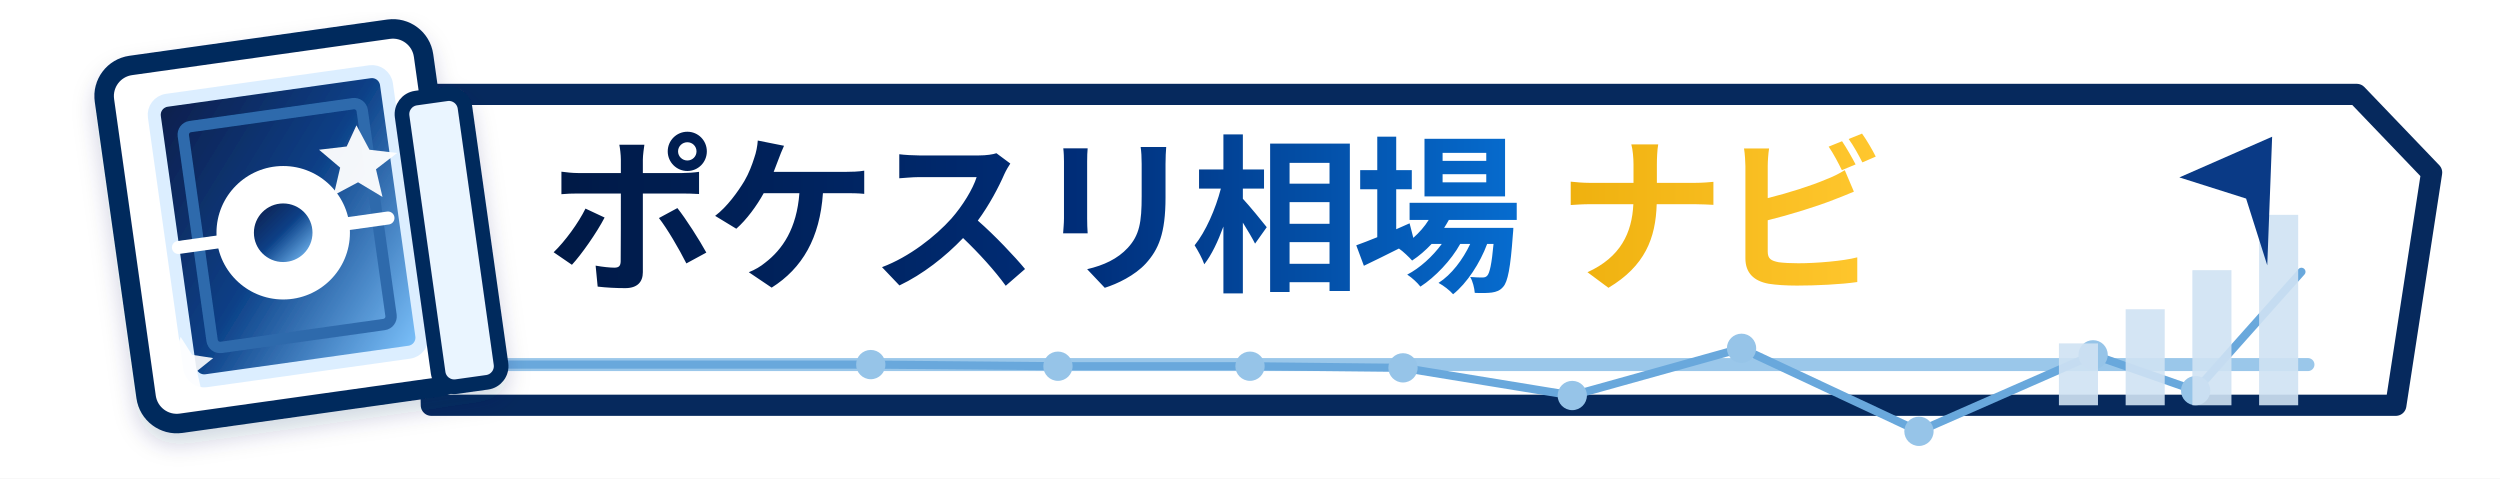
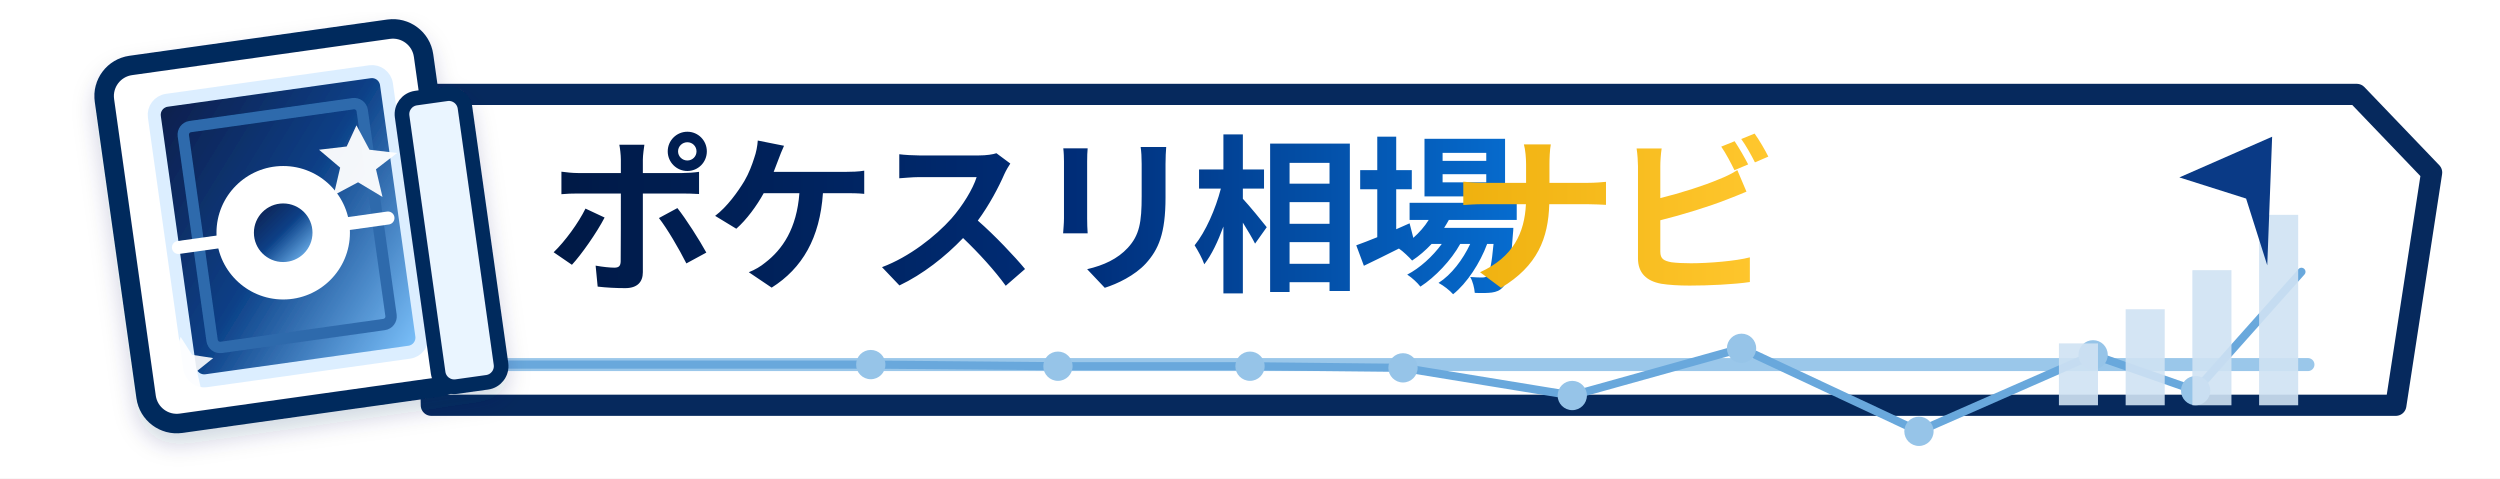
<svg xmlns="http://www.w3.org/2000/svg" viewBox="0 0 1536 294" role="img" aria-labelledby="title desc">
  <defs>
    <linearGradient id="cardBack" x1="0" y1="0" x2="1" y2="1">
      <stop offset="0" stop-color="#071d49" />
      <stop offset="0.48" stop-color="#0a3f86" />
      <stop offset="1" stop-color="#80c6ff" />
    </linearGradient>
    <linearGradient id="titleBlue" x1="0" y1="0" x2="1" y2="0">
      <stop offset="0" stop-color="#001945" />
      <stop offset="0.54" stop-color="#002d78" />
      <stop offset="1" stop-color="#066ccf" />
    </linearGradient>
    <linearGradient id="titleGold" x1="0" y1="0" x2="1" y2="0">
      <stop offset="0" stop-color="#efb10f" />
      <stop offset="1" stop-color="#ffc72e" />
    </linearGradient>
    <filter id="logoShadow" x="-12%" y="-12%" width="124%" height="130%">
      <feDropShadow dx="0" dy="7" stdDeviation="7" flood-color="#08295d" flood-opacity="0.18" />
    </filter>
  </defs>
  <rect width="1536" height="294" fill="#fff" />
  <path d="M262 58h1186l46 48-22 143H265z" fill="#fff" stroke="#06295d" stroke-width="13" stroke-linejoin="round" />
  <path d="M300 224h1118" stroke="#9ac7ea" stroke-width="8" stroke-linecap="round" />
  <path d="M300 224h235l114 1h118l95 1 104 17 104-29 109 51 107-47 63 22 65-73" fill="none" stroke="#69a8dc" stroke-width="5" stroke-linecap="round" stroke-linejoin="round" />
  <g fill="#96c4e8">
    <circle cx="300" cy="224" r="9" />
    <circle cx="535" cy="224" r="9" />
    <circle cx="650" cy="225" r="9" />
    <circle cx="768" cy="225" r="9" />
    <circle cx="862" cy="226" r="9" />
    <circle cx="966" cy="243" r="9" />
    <circle cx="1070" cy="214" r="9" />
    <circle cx="1179" cy="265" r="9" />
    <circle cx="1286" cy="218" r="9" />
    <circle cx="1349" cy="240" r="9" />
  </g>
  <g fill="#cfe2f3" opacity=".9">
    <rect x="1265" y="211" width="24" height="38" />
    <rect x="1306" y="190" width="24" height="59" />
    <rect x="1347" y="166" width="24" height="83" />
    <rect x="1388" y="132" width="24" height="117" />
  </g>
  <path d="M1396 84l-57 25 41 13 13 41z" fill="#0a3a86" />
  <g filter="url(#logoShadow)">
    <rect x="76" y="28" width="198" height="222" rx="19" fill="#fff" stroke="#06295d" stroke-width="12" transform="rotate(-8 175 139)" />
    <rect x="105" y="52" width="144" height="174" rx="9" fill="url(#cardBack)" stroke="#dceeff" stroke-width="8" transform="rotate(-8 177 139)" />
    <rect x="121" y="70" width="111" height="137" rx="5" fill="none" stroke="#2f6aac" stroke-width="7" transform="rotate(-8 177 139)" />
    <path d="M109 143h130" stroke="#fff" stroke-width="8" stroke-linecap="round" transform="rotate(-8 174 143)" />
    <circle cx="174" cy="143" r="41" fill="#fff" />
    <circle cx="174" cy="143" r="18" fill="url(#cardBack)" />
    <path d="M219 77l8 15 17 2-13 10 4 17-15-9-15 8 4-17-13-11 17-2z" fill="#fff" opacity=".95" />
    <path d="M111 207l7 11 13 2-10 8 3 13-12-7-11 6 3-13-10-8 13-1z" fill="#fff" opacity=".9" />
    <rect x="258" y="58" width="39" height="179" rx="10" fill="#eaf5ff" stroke="#06295d" stroke-width="9" transform="rotate(-8 278 148)" />
  </g>
  <g font-family="'Noto Sans JP', 'Yu Gothic', 'YuGothic', 'Hiragino Kaku Gothic ProN', sans-serif" font-weight="900">
    <text x="336" y="171" fill="url(#titleBlue)" font-size="104" letter-spacing="-5">ポケスリ相場</text>
-     <text x="956" y="171" fill="url(#titleGold)" font-size="104" letter-spacing="-5">ナビ</text>
+     <text x="890" y="171" fill="url(#titleGold)" font-size="104" letter-spacing="-5">ナビ</text>
  </g>
</svg>
